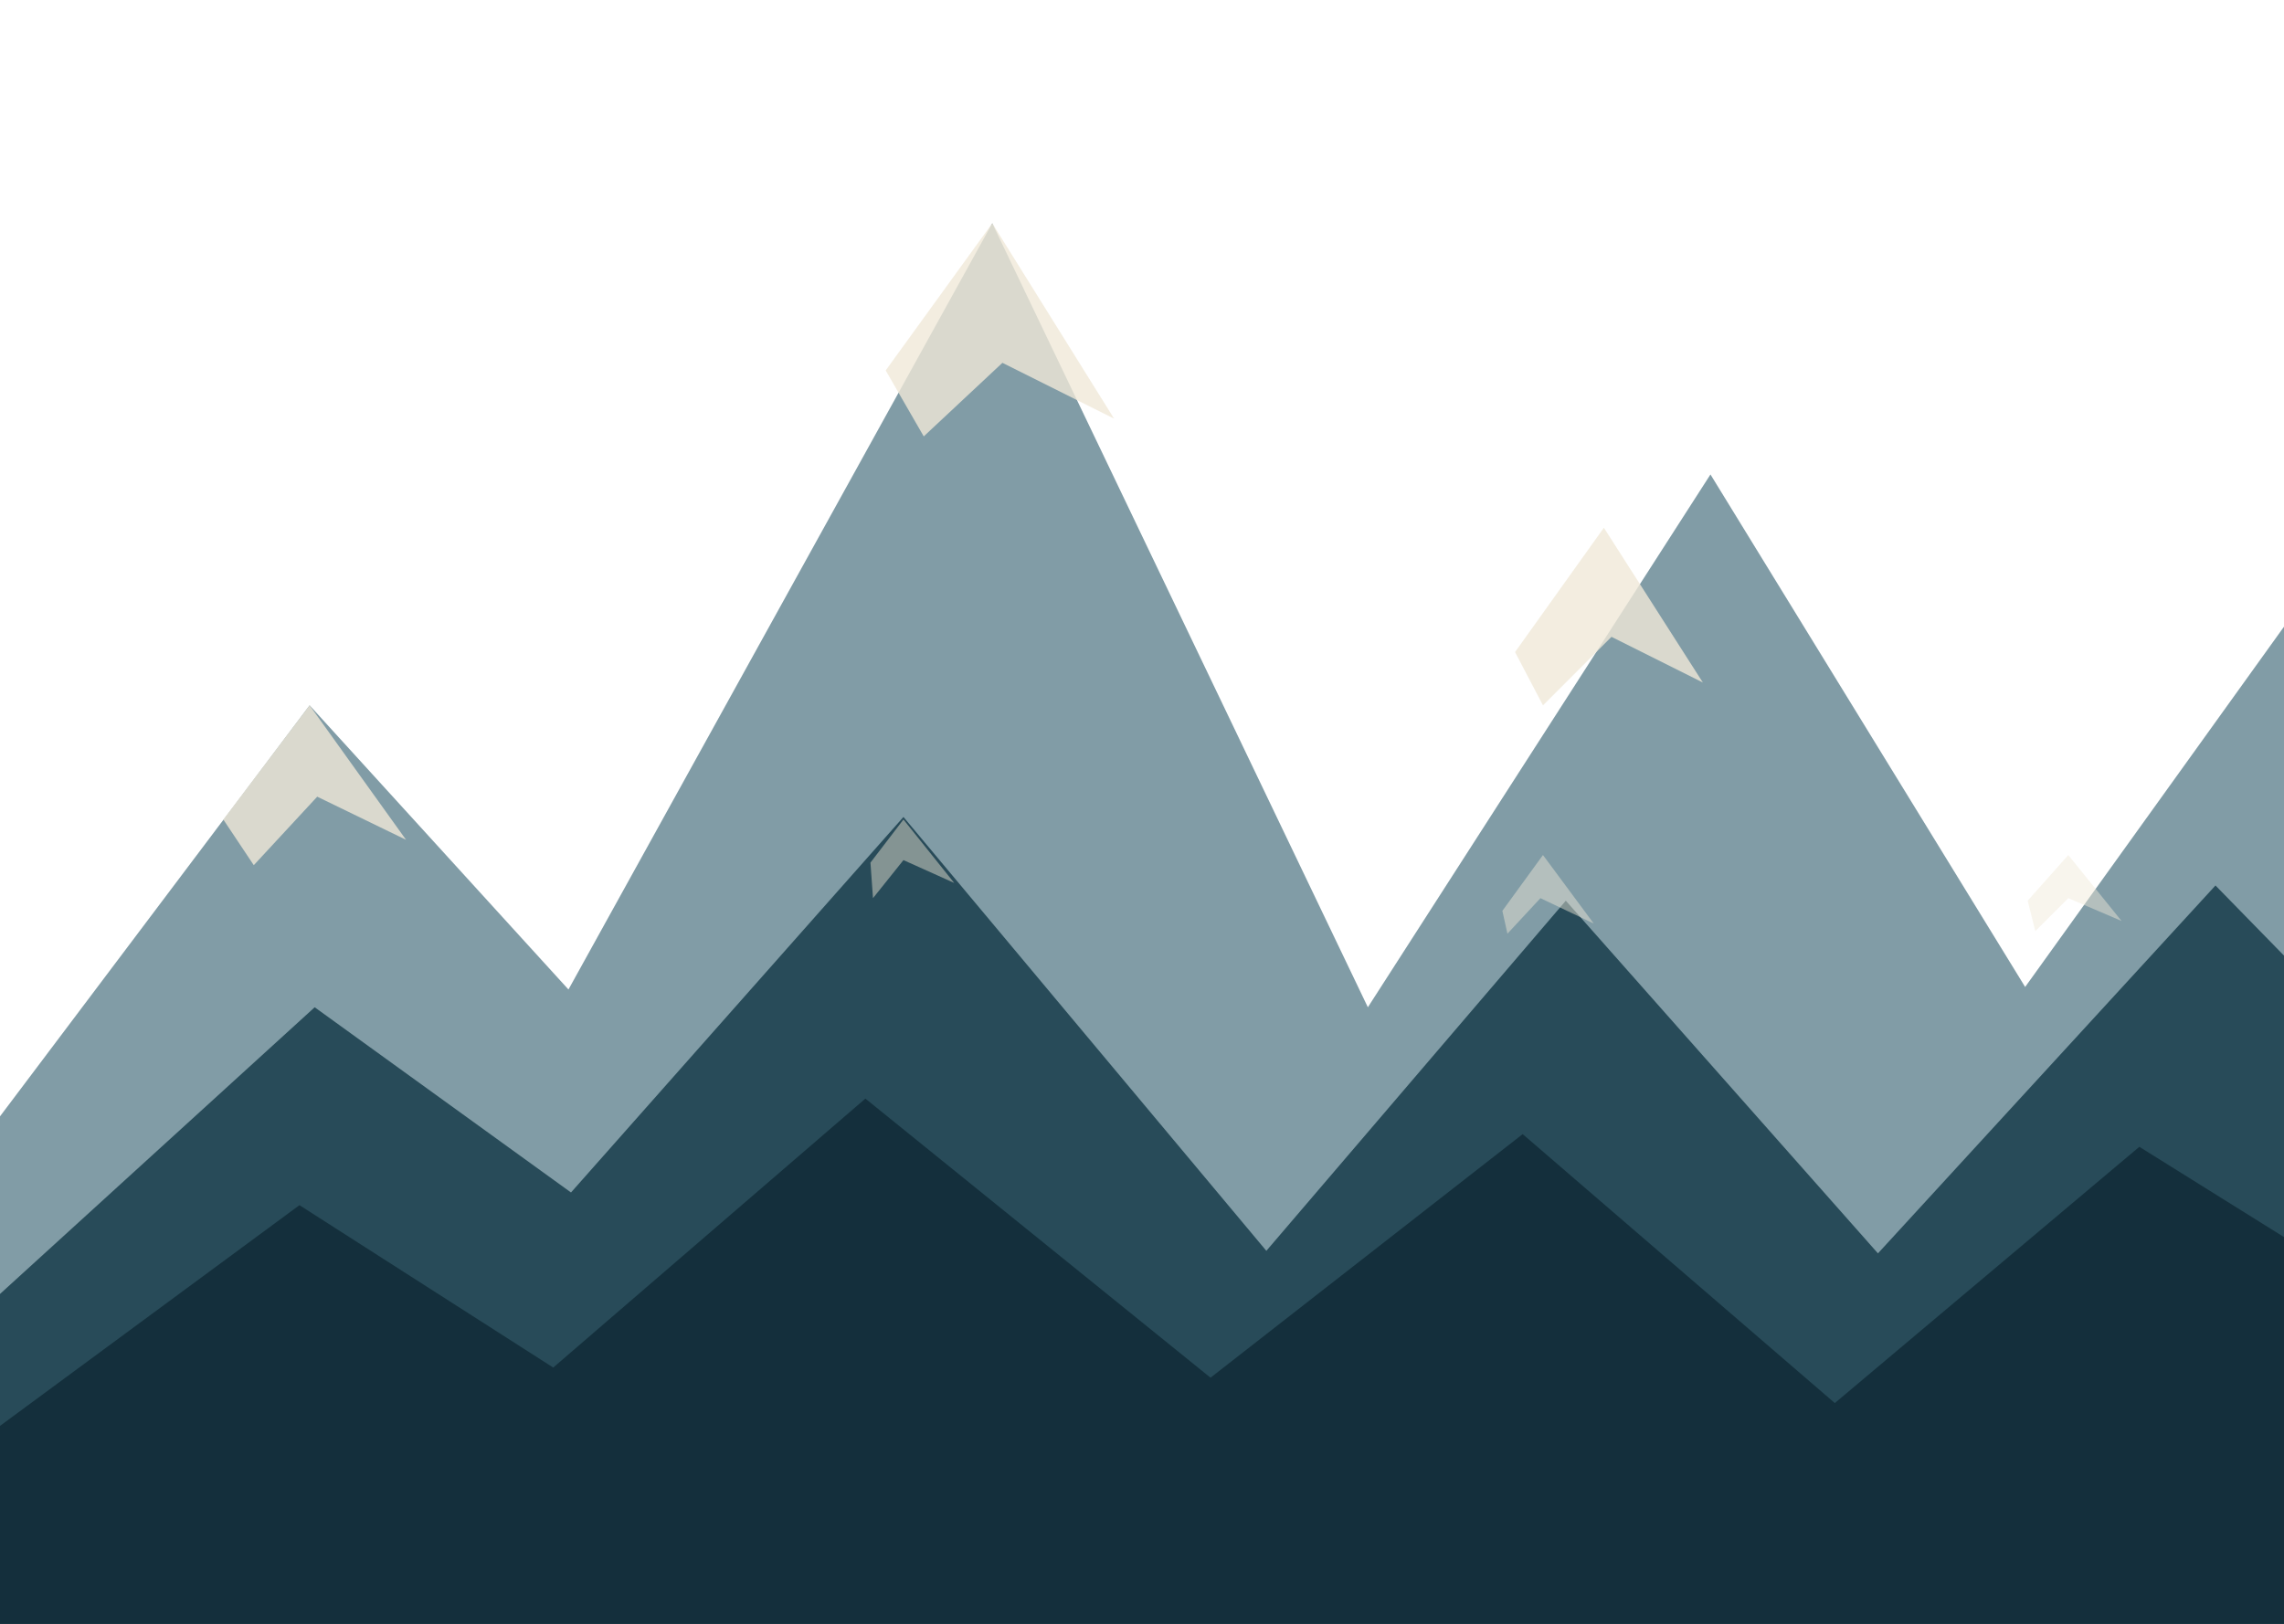
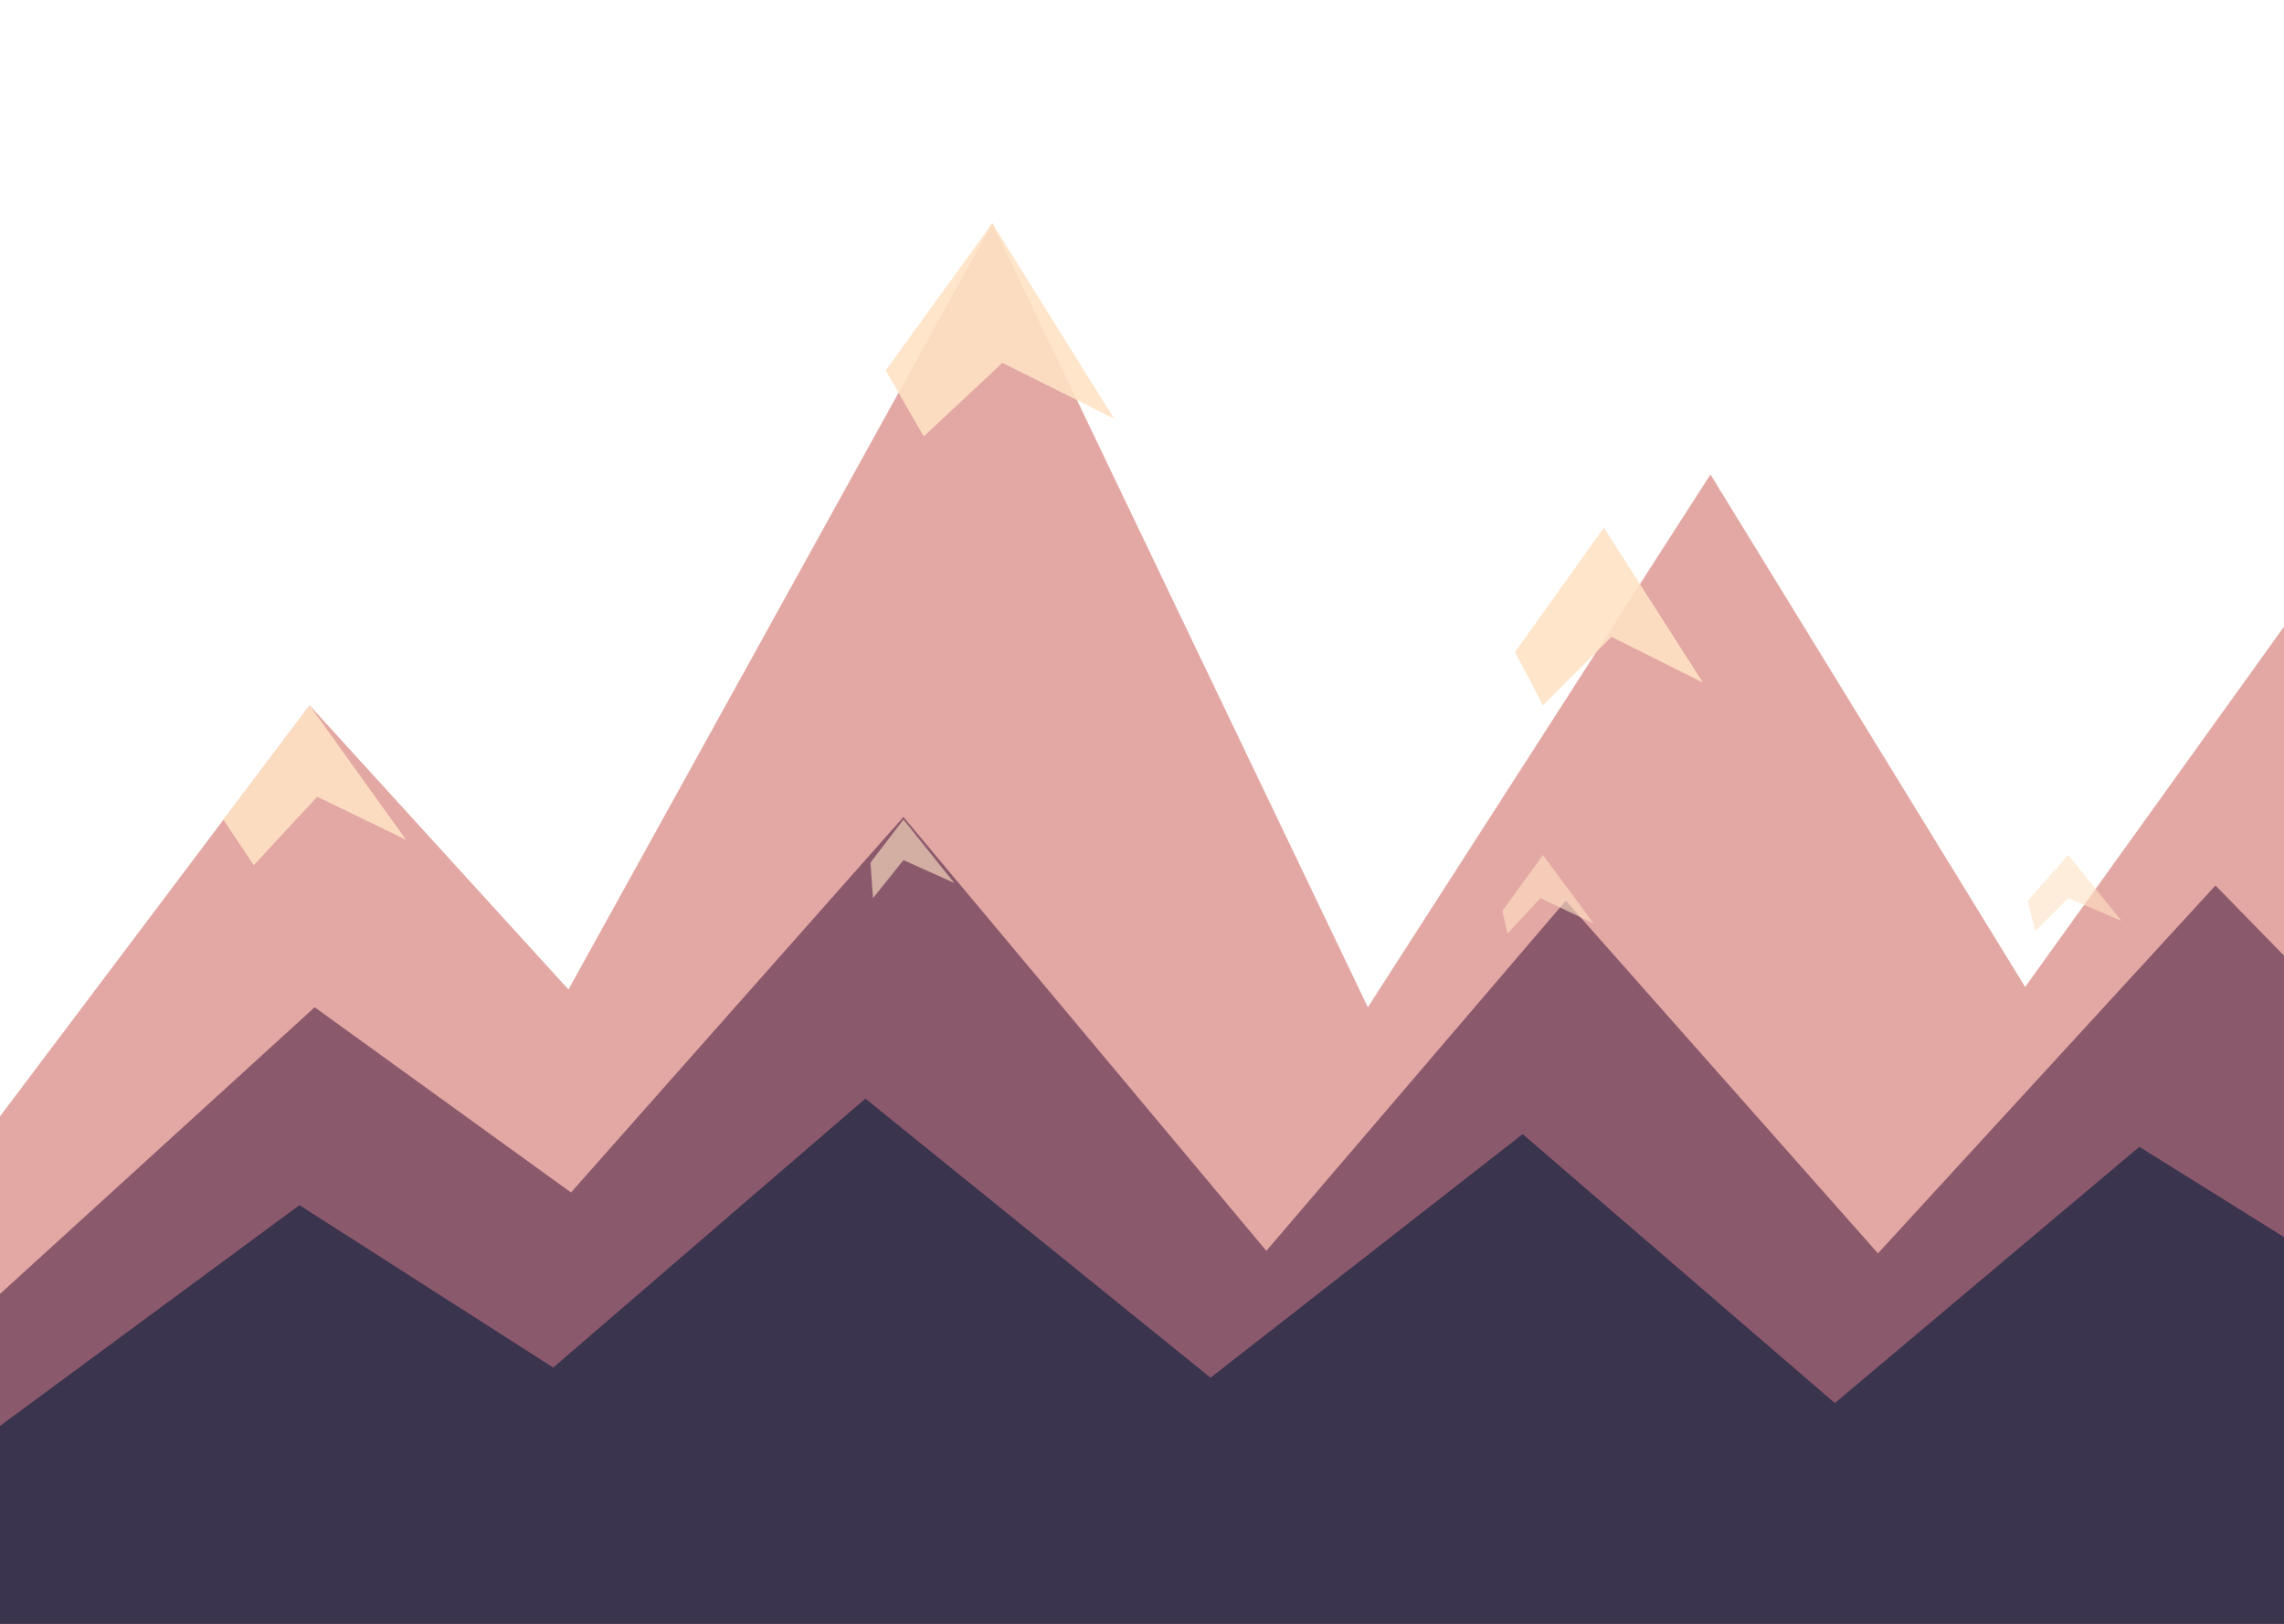
<svg xmlns="http://www.w3.org/2000/svg" viewBox="0 0 900 640" fill="none">
-   <path d="M0 440 122 278l102 112L391 88l148 309 135-210 124 202 102-142v393H0z" fill="#668692" fill-opacity=".82" />
-   <path d="m88 323 34-45 38 53-35-17-25 27zm261-177 42-58 48 77-44-22-31 29zm248 111 35-49 39 61-36-18-27 27z" fill="#f0e8d8" fill-opacity=".8" />
-   <path d="M0 510 124 397l101 73 131-148 143 171 118-138 123 139 133-145 127 130v168H0z" fill="#254856" fill-opacity=".96" />
-   <path d="M0 562 118 475l100 64 123-106 136 110 123-96 123 106 120-101 157 98v90H0z" fill="#142f3b" fill-opacity=".98" />
-   <path d="m343 340 13-17 20 25-20-9-12 15zm249 19 16-22 20 27-21-10-13 14zm207-4 16-18 21 26-21-9-13 13z" fill="#f0e8d8" fill-opacity=".46" />
+   <path d="M0 440 122 278l102 112L391 88l148 309 135-210 124 202 102-142v393H0z" fill="#d98781" fill-opacity=".72" />
+   <path d="m88 323 34-45 38 53-35-17-25 27zm261-177 42-58 48 77-44-22-31 29zm248 111 35-49 39 61-36-18-27 27z" fill="#ffe2c5" fill-opacity=".9" />
+   <path d="M0 510 124 397l101 73 131-148 143 171 118-138 123 139 133-145 127 130v168H0z" fill="#87566a" fill-opacity=".96" />
+   <path d="M0 562 118 475l100 64 123-106 136 110 123-96 123 106 120-101 157 98v90H0z" fill="#39334e" fill-opacity=".98" />
+   <path d="m343 340 13-17 20 25-20-9-12 15zm249 19 16-22 20 27-21-10-13 14zm207-4 16-18 21 26-21-9-13 13z" fill="#ffe2c5" fill-opacity=".62" />
</svg>
